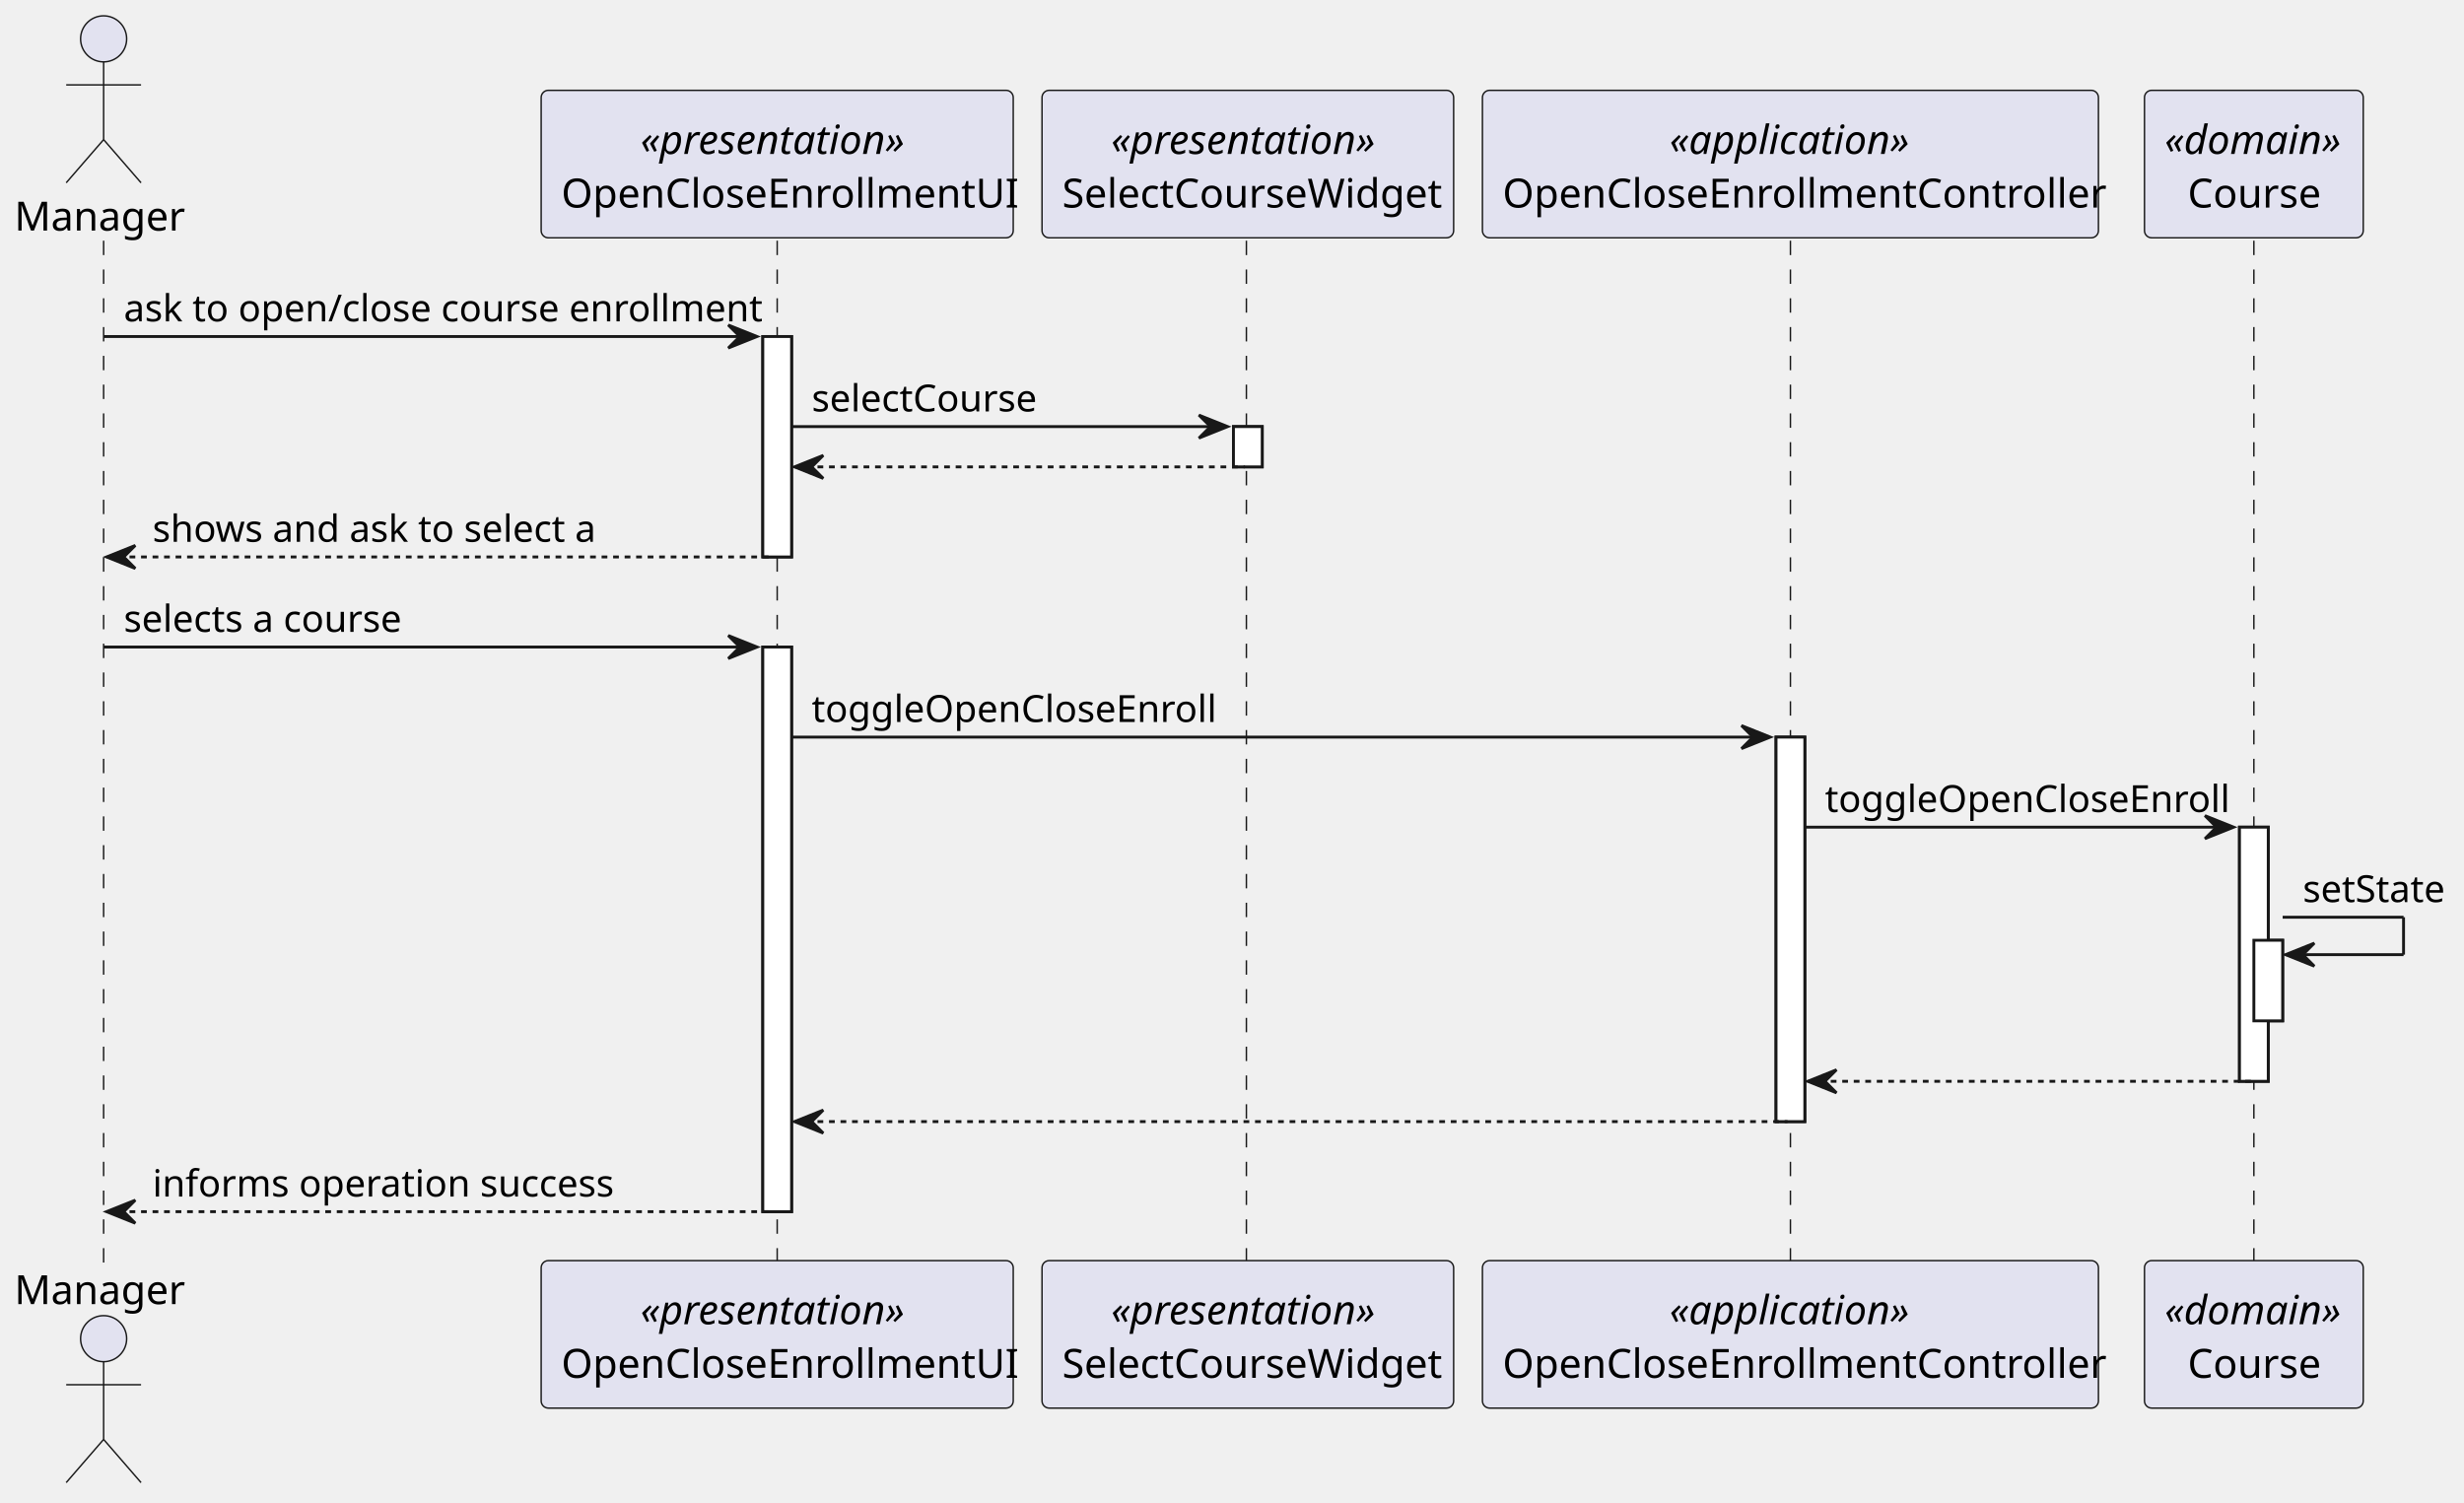
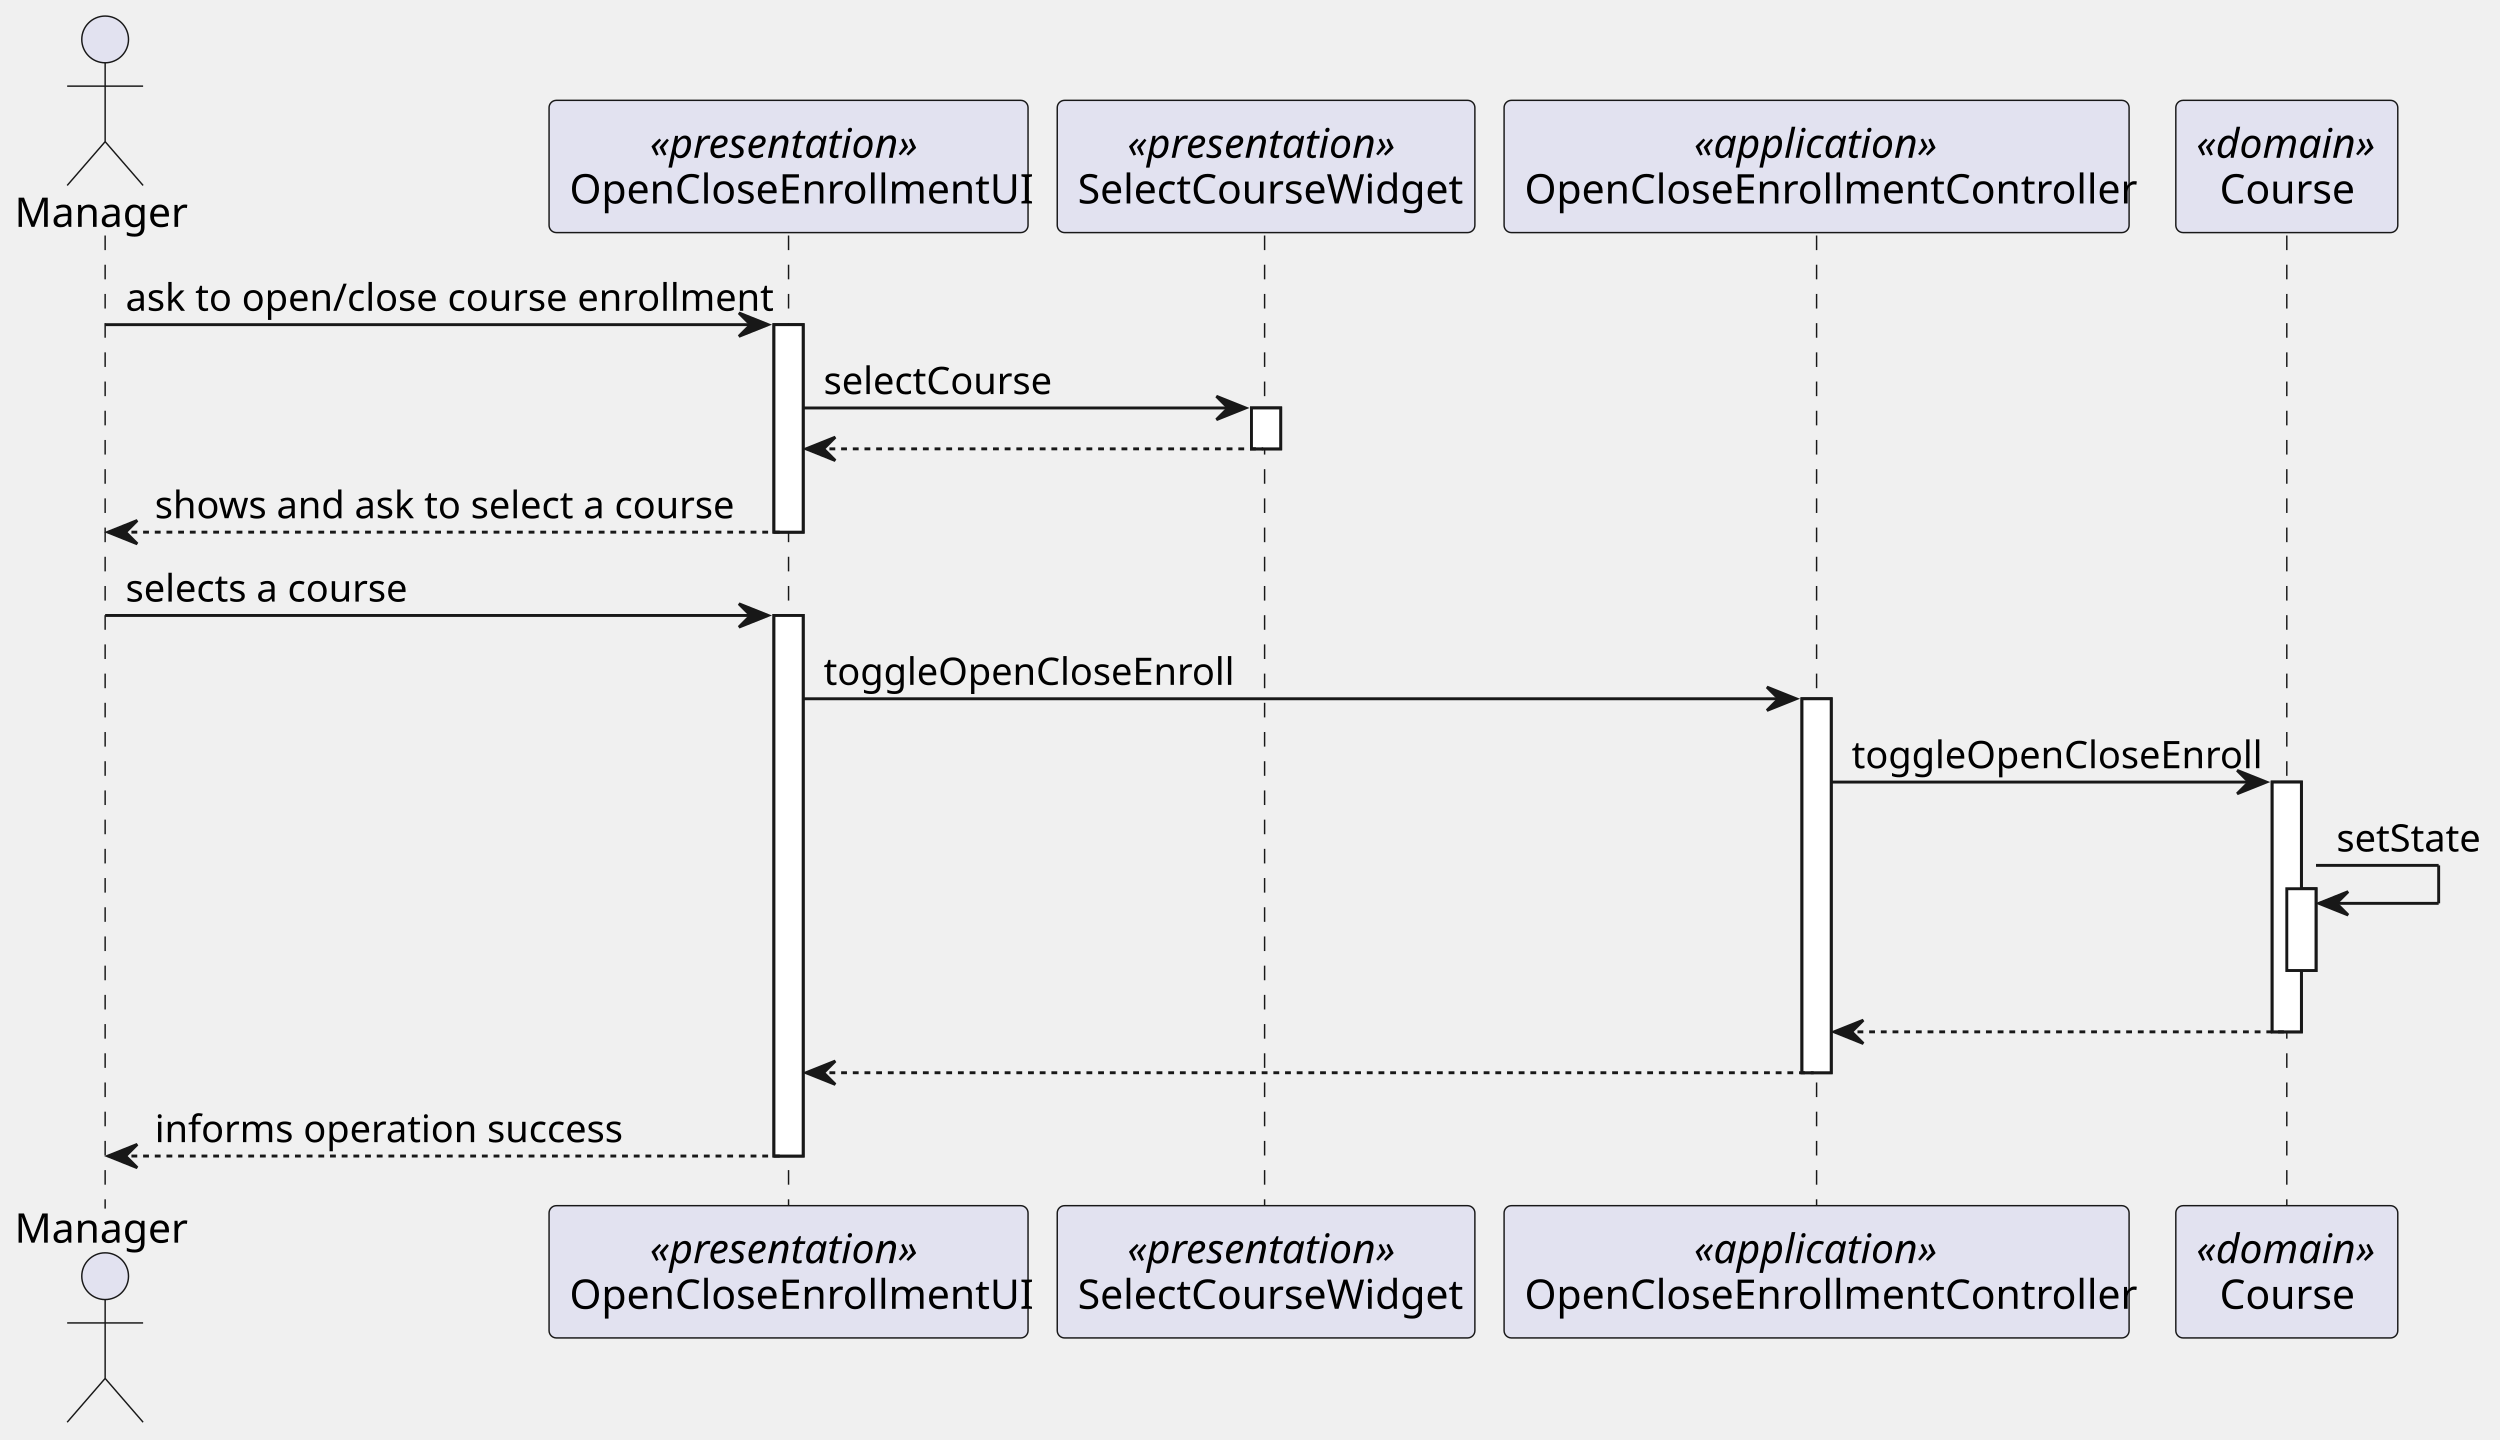
- <svg xmlns="http://www.w3.org/2000/svg" contentStyleType="text/css" height="522px" preserveAspectRatio="none" style="width:856px;height:522px;background:#FFFFFF;" version="1.1" viewBox="0 0 856 522" width="856px" zoomAndPan="magnify">
+ <svg xmlns="http://www.w3.org/2000/svg" contentStyleType="text/css" height="493px" preserveAspectRatio="none" style="width:856px;height:493px;background:#FFFFFF;" version="1.1" viewBox="0 0 856 493" width="856px" zoomAndPan="magnify">
  <defs />
  <g>
-     <rect fill="#FFFFFF" height="76.582" style="stroke:#181818;stroke-width:1.0;" width="10" x="265" y="116.912" />
-     <rect fill="#FFFFFF" height="196.164" style="stroke:#181818;stroke-width:1.0;" width="10" x="265" y="224.785" />
-     <rect fill="#FFFFFF" height="14" style="stroke:#181818;stroke-width:1.0;" width="10" x="428.5" y="148.203" />
-     <rect fill="#FFFFFF" height="133.582" style="stroke:#181818;stroke-width:1.0;" width="10" x="617" y="256.076" />
-     <rect fill="#FFFFFF" height="88.291" style="stroke:#181818;stroke-width:1.0;" width="10" x="778" y="287.367" />
-     <rect fill="#FFFFFF" height="28" style="stroke:#181818;stroke-width:1.0;" width="10" x="783" y="326.658" />
-     <line style="stroke:#181818;stroke-width:0.5;stroke-dasharray:5.0,5.0;" x1="36" x2="36" y1="83.621" y2="438.949" />
-     <line style="stroke:#181818;stroke-width:0.5;stroke-dasharray:5.0,5.0;" x1="270" x2="270" y1="83.621" y2="438.949" />
-     <line style="stroke:#181818;stroke-width:0.5;stroke-dasharray:5.0,5.0;" x1="433" x2="433" y1="83.621" y2="438.949" />
-     <line style="stroke:#181818;stroke-width:0.5;stroke-dasharray:5.0,5.0;" x1="622" x2="622" y1="83.621" y2="438.949" />
-     <line style="stroke:#181818;stroke-width:0.5;stroke-dasharray:5.0,5.0;" x1="783" x2="783" y1="83.621" y2="438.949" />
-     <text fill="#000000" font-family="sans-serif" font-size="14" lengthAdjust="spacing" textLength="56" x="5" y="80.107">Manager</text>
+     <rect fill="#FFFFFF" height="71.047" style="stroke:#181818;stroke-width:1.0;" width="10" x="265" y="111.164" />
+     <rect fill="#FFFFFF" height="185.094" style="stroke:#181818;stroke-width:1.0;" width="10" x="265" y="210.734" />
+     <rect fill="#FFFFFF" height="14" style="stroke:#181818;stroke-width:1.0;" width="10" x="428.5" y="139.688" />
+     <rect fill="#FFFFFF" height="128.047" style="stroke:#181818;stroke-width:1.0;" width="10" x="617" y="239.258" />
+     <rect fill="#FFFFFF" height="85.523" style="stroke:#181818;stroke-width:1.0;" width="10" x="778" y="267.781" />
+     <rect fill="#FFFFFF" height="28" style="stroke:#181818;stroke-width:1.0;" width="10" x="783" y="304.305" />
+     <line style="stroke:#181818;stroke-width:0.5;stroke-dasharray:5.0,5.0;" x1="36" x2="36" y1="80.641" y2="413.828" />
+     <line style="stroke:#181818;stroke-width:0.5;stroke-dasharray:5.0,5.0;" x1="270" x2="270" y1="80.641" y2="413.828" />
+     <line style="stroke:#181818;stroke-width:0.5;stroke-dasharray:5.0,5.0;" x1="433" x2="433" y1="80.641" y2="413.828" />
+     <line style="stroke:#181818;stroke-width:0.5;stroke-dasharray:5.0,5.0;" x1="622" x2="622" y1="80.641" y2="413.828" />
+     <line style="stroke:#181818;stroke-width:0.5;stroke-dasharray:5.0,5.0;" x1="783" x2="783" y1="80.641" y2="413.828" />
+     <text fill="#000000" font-family="sans-serif" font-size="14" lengthAdjust="spacing" textLength="56" x="5" y="77.674">Manager</text>
    <ellipse cx="36" cy="13.5" fill="#E2E2F0" rx="8" ry="8" style="stroke:#181818;stroke-width:0.5;" />
    <path d="M36,21.5 L36,48.5 M23,29.5 L49,29.5 M36,48.5 L23,63.5 M36,48.5 L49,63.5 " fill="none" style="stroke:#181818;stroke-width:0.5;" />
-     <text fill="#000000" font-family="sans-serif" font-size="14" lengthAdjust="spacing" textLength="56" x="5" y="453.057">Manager</text>
-     <ellipse cx="36" cy="465.07" fill="#E2E2F0" rx="8" ry="8" style="stroke:#181818;stroke-width:0.5;" />
-     <path d="M36,473.07 L36,500.07 M23,481.07 L49,481.07 M36,500.07 L23,515.07 M36,500.07 L49,515.07 " fill="none" style="stroke:#181818;stroke-width:0.5;" />
-     <rect fill="#E2E2F0" height="51.242" rx="2.5" ry="2.5" style="stroke:#181818;stroke-width:0.5;" width="164" x="188" y="31.379" />
-     <text fill="#000000" font-family="sans-serif" font-size="14" font-style="italic" lengthAdjust="spacing" textLength="95" x="222.5" y="53.486">«presentation»</text>
-     <text fill="#000000" font-family="sans-serif" font-size="14" lengthAdjust="spacing" textLength="150" x="195" y="72.107">OpenCloseEnrollmentUI</text>
-     <rect fill="#E2E2F0" height="51.242" rx="2.5" ry="2.5" style="stroke:#181818;stroke-width:0.5;" width="164" x="188" y="437.949" />
-     <text fill="#000000" font-family="sans-serif" font-size="14" font-style="italic" lengthAdjust="spacing" textLength="95" x="222.5" y="460.057">«presentation»</text>
-     <text fill="#000000" font-family="sans-serif" font-size="14" lengthAdjust="spacing" textLength="150" x="195" y="478.678">OpenCloseEnrollmentUI</text>
-     <rect fill="#E2E2F0" height="51.242" rx="2.5" ry="2.5" style="stroke:#181818;stroke-width:0.5;" width="143" x="362" y="31.379" />
-     <text fill="#000000" font-family="sans-serif" font-size="14" font-style="italic" lengthAdjust="spacing" textLength="95" x="386" y="53.486">«presentation»</text>
-     <text fill="#000000" font-family="sans-serif" font-size="14" lengthAdjust="spacing" textLength="129" x="369" y="72.107">SelectCourseWidget</text>
-     <rect fill="#E2E2F0" height="51.242" rx="2.5" ry="2.5" style="stroke:#181818;stroke-width:0.5;" width="143" x="362" y="437.949" />
-     <text fill="#000000" font-family="sans-serif" font-size="14" font-style="italic" lengthAdjust="spacing" textLength="95" x="386" y="460.057">«presentation»</text>
-     <text fill="#000000" font-family="sans-serif" font-size="14" lengthAdjust="spacing" textLength="129" x="369" y="478.678">SelectCourseWidget</text>
-     <rect fill="#E2E2F0" height="51.242" rx="2.5" ry="2.5" style="stroke:#181818;stroke-width:0.5;" width="214" x="515" y="31.379" />
-     <text fill="#000000" font-family="sans-serif" font-size="14" font-style="italic" lengthAdjust="spacing" textLength="84" x="580" y="53.486">«application»</text>
-     <text fill="#000000" font-family="sans-serif" font-size="14" lengthAdjust="spacing" textLength="200" x="522" y="72.107">OpenCloseEnrollmentController</text>
-     <rect fill="#E2E2F0" height="51.242" rx="2.5" ry="2.5" style="stroke:#181818;stroke-width:0.5;" width="214" x="515" y="437.949" />
-     <text fill="#000000" font-family="sans-serif" font-size="14" font-style="italic" lengthAdjust="spacing" textLength="84" x="580" y="460.057">«application»</text>
-     <text fill="#000000" font-family="sans-serif" font-size="14" lengthAdjust="spacing" textLength="200" x="522" y="478.678">OpenCloseEnrollmentController</text>
-     <rect fill="#E2E2F0" height="51.242" rx="2.5" ry="2.5" style="stroke:#181818;stroke-width:0.5;" width="76" x="745" y="31.379" />
-     <text fill="#000000" font-family="sans-serif" font-size="14" font-style="italic" lengthAdjust="spacing" textLength="62" x="752" y="53.486">«domain»</text>
-     <text fill="#000000" font-family="sans-serif" font-size="14" lengthAdjust="spacing" textLength="46" x="760" y="72.107">Course</text>
-     <rect fill="#E2E2F0" height="51.242" rx="2.5" ry="2.5" style="stroke:#181818;stroke-width:0.5;" width="76" x="745" y="437.949" />
-     <text fill="#000000" font-family="sans-serif" font-size="14" font-style="italic" lengthAdjust="spacing" textLength="62" x="752" y="460.057">«domain»</text>
-     <text fill="#000000" font-family="sans-serif" font-size="14" lengthAdjust="spacing" textLength="46" x="760" y="478.678">Course</text>
-     <rect fill="#FFFFFF" height="76.582" style="stroke:#181818;stroke-width:1.0;" width="10" x="265" y="116.912" />
-     <rect fill="#FFFFFF" height="196.164" style="stroke:#181818;stroke-width:1.0;" width="10" x="265" y="224.785" />
-     <rect fill="#FFFFFF" height="14" style="stroke:#181818;stroke-width:1.0;" width="10" x="428.5" y="148.203" />
-     <rect fill="#FFFFFF" height="133.582" style="stroke:#181818;stroke-width:1.0;" width="10" x="617" y="256.076" />
-     <rect fill="#FFFFFF" height="88.291" style="stroke:#181818;stroke-width:1.0;" width="10" x="778" y="287.367" />
-     <rect fill="#FFFFFF" height="28" style="stroke:#181818;stroke-width:1.0;" width="10" x="783" y="326.658" />
-     <polygon fill="#181818" points="253,112.912,263,116.912,253,120.912,257,116.912" style="stroke:#181818;stroke-width:1.0;" />
-     <line style="stroke:#181818;stroke-width:1.0;" x1="36" x2="259" y1="116.912" y2="116.912" />
-     <text fill="#000000" font-family="sans-serif" font-size="13" lengthAdjust="spacing" textLength="210" x="43" y="111.649">ask to open/close course enrollment</text>
-     <polygon fill="#181818" points="416.5,144.203,426.5,148.203,416.5,152.203,420.5,148.203" style="stroke:#181818;stroke-width:1.0;" />
-     <line style="stroke:#181818;stroke-width:1.0;" x1="275" x2="422.5" y1="148.203" y2="148.203" />
-     <text fill="#000000" font-family="sans-serif" font-size="13" lengthAdjust="spacing" textLength="76" x="282" y="142.94">selectCourse</text>
-     <polygon fill="#181818" points="286,158.203,276,162.203,286,166.203,282,162.203" style="stroke:#181818;stroke-width:1.0;" />
-     <line style="stroke:#181818;stroke-width:1.0;stroke-dasharray:2.0,2.0;" x1="280" x2="432.5" y1="162.203" y2="162.203" />
-     <polygon fill="#181818" points="47,189.494,37,193.494,47,197.494,43,193.494" style="stroke:#181818;stroke-width:1.0;" />
-     <line style="stroke:#181818;stroke-width:1.0;stroke-dasharray:2.0,2.0;" x1="41" x2="269" y1="193.494" y2="193.494" />
-     <text fill="#000000" font-family="sans-serif" font-size="13" lengthAdjust="spacing" textLength="152" x="53" y="188.231">shows and ask to select a</text>
-     <polygon fill="#181818" points="253,220.785,263,224.785,253,228.785,257,224.785" style="stroke:#181818;stroke-width:1.0;" />
-     <line style="stroke:#181818;stroke-width:1.0;" x1="36" x2="259" y1="224.785" y2="224.785" />
-     <text fill="#000000" font-family="sans-serif" font-size="13" lengthAdjust="spacing" textLength="96" x="43" y="219.523">selects a course</text>
-     <polygon fill="#181818" points="605,252.076,615,256.076,605,260.076,609,256.076" style="stroke:#181818;stroke-width:1.0;" />
-     <line style="stroke:#181818;stroke-width:1.0;" x1="275" x2="611" y1="256.076" y2="256.076" />
-     <text fill="#000000" font-family="sans-serif" font-size="13" lengthAdjust="spacing" textLength="132" x="282" y="250.814">toggleOpenCloseEnroll</text>
-     <polygon fill="#181818" points="766,283.367,776,287.367,766,291.367,770,287.367" style="stroke:#181818;stroke-width:1.0;" />
-     <line style="stroke:#181818;stroke-width:1.0;" x1="627" x2="772" y1="287.367" y2="287.367" />
-     <text fill="#000000" font-family="sans-serif" font-size="13" lengthAdjust="spacing" textLength="132" x="634" y="282.104">toggleOpenCloseEnroll</text>
-     <line style="stroke:#181818;stroke-width:1.0;" x1="793" x2="835" y1="318.658" y2="318.658" />
-     <line style="stroke:#181818;stroke-width:1.0;" x1="835" x2="835" y1="318.658" y2="331.658" />
-     <line style="stroke:#181818;stroke-width:1.0;" x1="794" x2="835" y1="331.658" y2="331.658" />
-     <polygon fill="#181818" points="804,327.658,794,331.658,804,335.658,800,331.658" style="stroke:#181818;stroke-width:1.0;" />
-     <text fill="#000000" font-family="sans-serif" font-size="13" lengthAdjust="spacing" textLength="49" x="800" y="313.396">setState</text>
-     <polygon fill="#181818" points="638,371.658,628,375.658,638,379.658,634,375.658" style="stroke:#181818;stroke-width:1.0;" />
-     <line style="stroke:#181818;stroke-width:1.0;stroke-dasharray:2.0,2.0;" x1="632" x2="782" y1="375.658" y2="375.658" />
-     <polygon fill="#181818" points="286,385.658,276,389.658,286,393.658,282,389.658" style="stroke:#181818;stroke-width:1.0;" />
-     <line style="stroke:#181818;stroke-width:1.0;stroke-dasharray:2.0,2.0;" x1="280" x2="621" y1="389.658" y2="389.658" />
-     <polygon fill="#181818" points="47,416.949,37,420.949,47,424.949,43,420.949" style="stroke:#181818;stroke-width:1.0;" />
-     <line style="stroke:#181818;stroke-width:1.0;stroke-dasharray:2.0,2.0;" x1="41" x2="269" y1="420.949" y2="420.949" />
-     <text fill="#000000" font-family="sans-serif" font-size="13" lengthAdjust="spacing" textLength="152" x="53" y="415.687">informs operation success</text>
+     <text fill="#000000" font-family="sans-serif" font-size="14" lengthAdjust="spacing" textLength="56" x="5" y="425.502">Manager</text>
+     <ellipse cx="36" cy="436.969" fill="#E2E2F0" rx="8" ry="8" style="stroke:#181818;stroke-width:0.5;" />
+     <path d="M36,444.969 L36,471.969 M23,452.969 L49,452.969 M36,471.969 L23,486.969 M36,471.969 L49,486.969 " fill="none" style="stroke:#181818;stroke-width:0.5;" />
+     <rect fill="#E2E2F0" height="45.281" rx="2.5" ry="2.5" style="stroke:#181818;stroke-width:0.5;" width="164" x="188" y="34.359" />
+     <text fill="#000000" font-family="sans-serif" font-size="14" font-style="italic" lengthAdjust="spacing" textLength="95" x="222.5" y="54.033">«presentation»</text>
+     <text fill="#000000" font-family="sans-serif" font-size="14" lengthAdjust="spacing" textLength="150" x="195" y="69.674">OpenCloseEnrollmentUI</text>
+     <rect fill="#E2E2F0" height="45.281" rx="2.5" ry="2.5" style="stroke:#181818;stroke-width:0.5;" width="164" x="188" y="412.828" />
+     <text fill="#000000" font-family="sans-serif" font-size="14" font-style="italic" lengthAdjust="spacing" textLength="95" x="222.5" y="432.502">«presentation»</text>
+     <text fill="#000000" font-family="sans-serif" font-size="14" lengthAdjust="spacing" textLength="150" x="195" y="448.143">OpenCloseEnrollmentUI</text>
+     <rect fill="#E2E2F0" height="45.281" rx="2.5" ry="2.5" style="stroke:#181818;stroke-width:0.5;" width="143" x="362" y="34.359" />
+     <text fill="#000000" font-family="sans-serif" font-size="14" font-style="italic" lengthAdjust="spacing" textLength="95" x="386" y="54.033">«presentation»</text>
+     <text fill="#000000" font-family="sans-serif" font-size="14" lengthAdjust="spacing" textLength="129" x="369" y="69.674">SelectCourseWidget</text>
+     <rect fill="#E2E2F0" height="45.281" rx="2.5" ry="2.5" style="stroke:#181818;stroke-width:0.5;" width="143" x="362" y="412.828" />
+     <text fill="#000000" font-family="sans-serif" font-size="14" font-style="italic" lengthAdjust="spacing" textLength="95" x="386" y="432.502">«presentation»</text>
+     <text fill="#000000" font-family="sans-serif" font-size="14" lengthAdjust="spacing" textLength="129" x="369" y="448.143">SelectCourseWidget</text>
+     <rect fill="#E2E2F0" height="45.281" rx="2.5" ry="2.5" style="stroke:#181818;stroke-width:0.5;" width="214" x="515" y="34.359" />
+     <text fill="#000000" font-family="sans-serif" font-size="14" font-style="italic" lengthAdjust="spacing" textLength="84" x="580" y="54.033">«application»</text>
+     <text fill="#000000" font-family="sans-serif" font-size="14" lengthAdjust="spacing" textLength="200" x="522" y="69.674">OpenCloseEnrollmentController</text>
+     <rect fill="#E2E2F0" height="45.281" rx="2.5" ry="2.5" style="stroke:#181818;stroke-width:0.5;" width="214" x="515" y="412.828" />
+     <text fill="#000000" font-family="sans-serif" font-size="14" font-style="italic" lengthAdjust="spacing" textLength="84" x="580" y="432.502">«application»</text>
+     <text fill="#000000" font-family="sans-serif" font-size="14" lengthAdjust="spacing" textLength="200" x="522" y="448.143">OpenCloseEnrollmentController</text>
+     <rect fill="#E2E2F0" height="45.281" rx="2.5" ry="2.5" style="stroke:#181818;stroke-width:0.5;" width="76" x="745" y="34.359" />
+     <text fill="#000000" font-family="sans-serif" font-size="14" font-style="italic" lengthAdjust="spacing" textLength="62" x="752" y="54.033">«domain»</text>
+     <text fill="#000000" font-family="sans-serif" font-size="14" lengthAdjust="spacing" textLength="46" x="760" y="69.674">Course</text>
+     <rect fill="#E2E2F0" height="45.281" rx="2.5" ry="2.5" style="stroke:#181818;stroke-width:0.5;" width="76" x="745" y="412.828" />
+     <text fill="#000000" font-family="sans-serif" font-size="14" font-style="italic" lengthAdjust="spacing" textLength="62" x="752" y="432.502">«domain»</text>
+     <text fill="#000000" font-family="sans-serif" font-size="14" lengthAdjust="spacing" textLength="46" x="760" y="448.143">Course</text>
+     <rect fill="#FFFFFF" height="71.047" style="stroke:#181818;stroke-width:1.0;" width="10" x="265" y="111.164" />
+     <rect fill="#FFFFFF" height="185.094" style="stroke:#181818;stroke-width:1.0;" width="10" x="265" y="210.734" />
+     <rect fill="#FFFFFF" height="14" style="stroke:#181818;stroke-width:1.0;" width="10" x="428.5" y="139.688" />
+     <rect fill="#FFFFFF" height="128.047" style="stroke:#181818;stroke-width:1.0;" width="10" x="617" y="239.258" />
+     <rect fill="#FFFFFF" height="85.523" style="stroke:#181818;stroke-width:1.0;" width="10" x="778" y="267.781" />
+     <rect fill="#FFFFFF" height="28" style="stroke:#181818;stroke-width:1.0;" width="10" x="783" y="304.305" />
+     <polygon fill="#181818" points="253,107.164,263,111.164,253,115.164,257,111.164" style="stroke:#181818;stroke-width:1.0;" />
+     <line style="stroke:#181818;stroke-width:1.0;" x1="36" x2="259" y1="111.164" y2="111.164" />
+     <text fill="#000000" font-family="sans-serif" font-size="13" lengthAdjust="spacing" textLength="210" x="43" y="106.409">ask to open/close course enrollment</text>
+     <polygon fill="#181818" points="416.5,135.688,426.5,139.688,416.5,143.688,420.5,139.688" style="stroke:#181818;stroke-width:1.0;" />
+     <line style="stroke:#181818;stroke-width:1.0;" x1="275" x2="422.5" y1="139.688" y2="139.688" />
+     <text fill="#000000" font-family="sans-serif" font-size="13" lengthAdjust="spacing" textLength="76" x="282" y="134.933">selectCourse</text>
+     <polygon fill="#181818" points="286,149.688,276,153.688,286,157.688,282,153.688" style="stroke:#181818;stroke-width:1.0;" />
+     <line style="stroke:#181818;stroke-width:1.0;stroke-dasharray:2.0,2.0;" x1="280" x2="432.5" y1="153.688" y2="153.688" />
+     <polygon fill="#181818" points="47,178.211,37,182.211,47,186.211,43,182.211" style="stroke:#181818;stroke-width:1.0;" />
+     <line style="stroke:#181818;stroke-width:1.0;stroke-dasharray:2.0,2.0;" x1="41" x2="269" y1="182.211" y2="182.211" />
+     <text fill="#000000" font-family="sans-serif" font-size="13" lengthAdjust="spacing" textLength="195" x="53" y="177.456">shows and ask to select a course</text>
+     <polygon fill="#181818" points="253,206.734,263,210.734,253,214.734,257,210.734" style="stroke:#181818;stroke-width:1.0;" />
+     <line style="stroke:#181818;stroke-width:1.0;" x1="36" x2="259" y1="210.734" y2="210.734" />
+     <text fill="#000000" font-family="sans-serif" font-size="13" lengthAdjust="spacing" textLength="96" x="43" y="205.98">selects a course</text>
+     <polygon fill="#181818" points="605,235.258,615,239.258,605,243.258,609,239.258" style="stroke:#181818;stroke-width:1.0;" />
+     <line style="stroke:#181818;stroke-width:1.0;" x1="275" x2="611" y1="239.258" y2="239.258" />
+     <text fill="#000000" font-family="sans-serif" font-size="13" lengthAdjust="spacing" textLength="132" x="282" y="234.503">toggleOpenCloseEnroll</text>
+     <polygon fill="#181818" points="766,263.781,776,267.781,766,271.781,770,267.781" style="stroke:#181818;stroke-width:1.0;" />
+     <line style="stroke:#181818;stroke-width:1.0;" x1="627" x2="772" y1="267.781" y2="267.781" />
+     <text fill="#000000" font-family="sans-serif" font-size="13" lengthAdjust="spacing" textLength="132" x="634" y="263.026">toggleOpenCloseEnroll</text>
+     <line style="stroke:#181818;stroke-width:1.0;" x1="793" x2="835" y1="296.305" y2="296.305" />
+     <line style="stroke:#181818;stroke-width:1.0;" x1="835" x2="835" y1="296.305" y2="309.305" />
+     <line style="stroke:#181818;stroke-width:1.0;" x1="794" x2="835" y1="309.305" y2="309.305" />
+     <polygon fill="#181818" points="804,305.305,794,309.305,804,313.305,800,309.305" style="stroke:#181818;stroke-width:1.0;" />
+     <text fill="#000000" font-family="sans-serif" font-size="13" lengthAdjust="spacing" textLength="49" x="800" y="291.55">setState</text>
+     <polygon fill="#181818" points="638,349.305,628,353.305,638,357.305,634,353.305" style="stroke:#181818;stroke-width:1.0;" />
+     <line style="stroke:#181818;stroke-width:1.0;stroke-dasharray:2.0,2.0;" x1="632" x2="782" y1="353.305" y2="353.305" />
+     <polygon fill="#181818" points="286,363.305,276,367.305,286,371.305,282,367.305" style="stroke:#181818;stroke-width:1.0;" />
+     <line style="stroke:#181818;stroke-width:1.0;stroke-dasharray:2.0,2.0;" x1="280" x2="621" y1="367.305" y2="367.305" />
+     <polygon fill="#181818" points="47,391.828,37,395.828,47,399.828,43,395.828" style="stroke:#181818;stroke-width:1.0;" />
+     <line style="stroke:#181818;stroke-width:1.0;stroke-dasharray:2.0,2.0;" x1="41" x2="269" y1="395.828" y2="395.828" />
+     <text fill="#000000" font-family="sans-serif" font-size="13" lengthAdjust="spacing" textLength="152" x="53" y="391.073">informs operation success</text>
  </g>
</svg>
